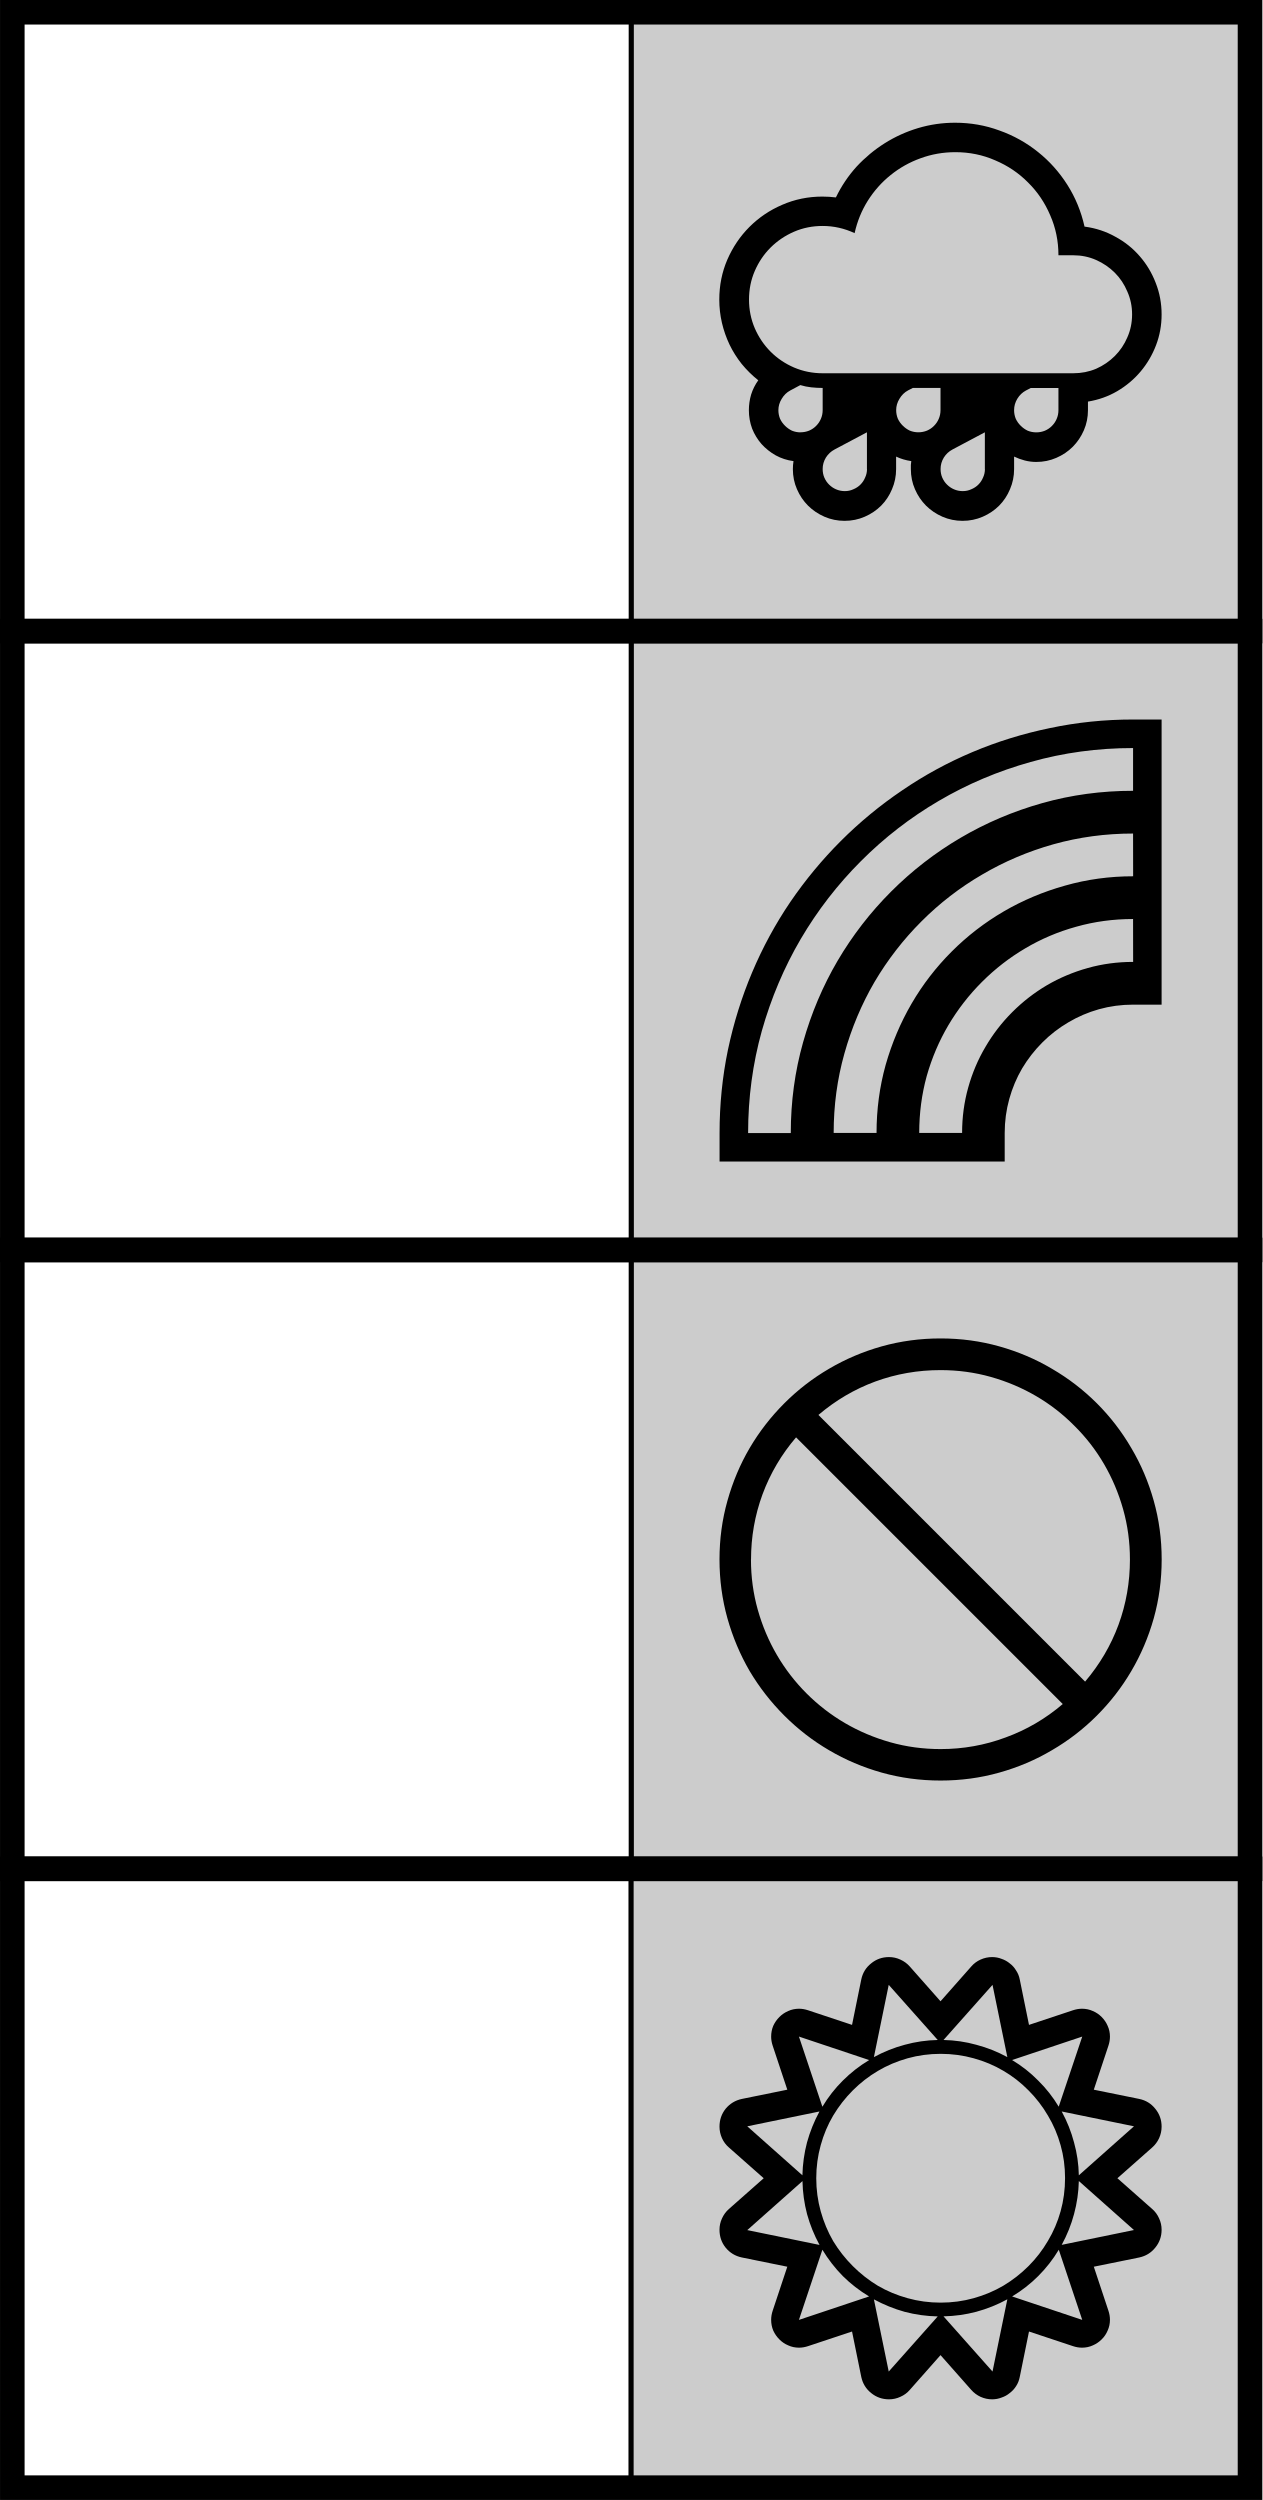
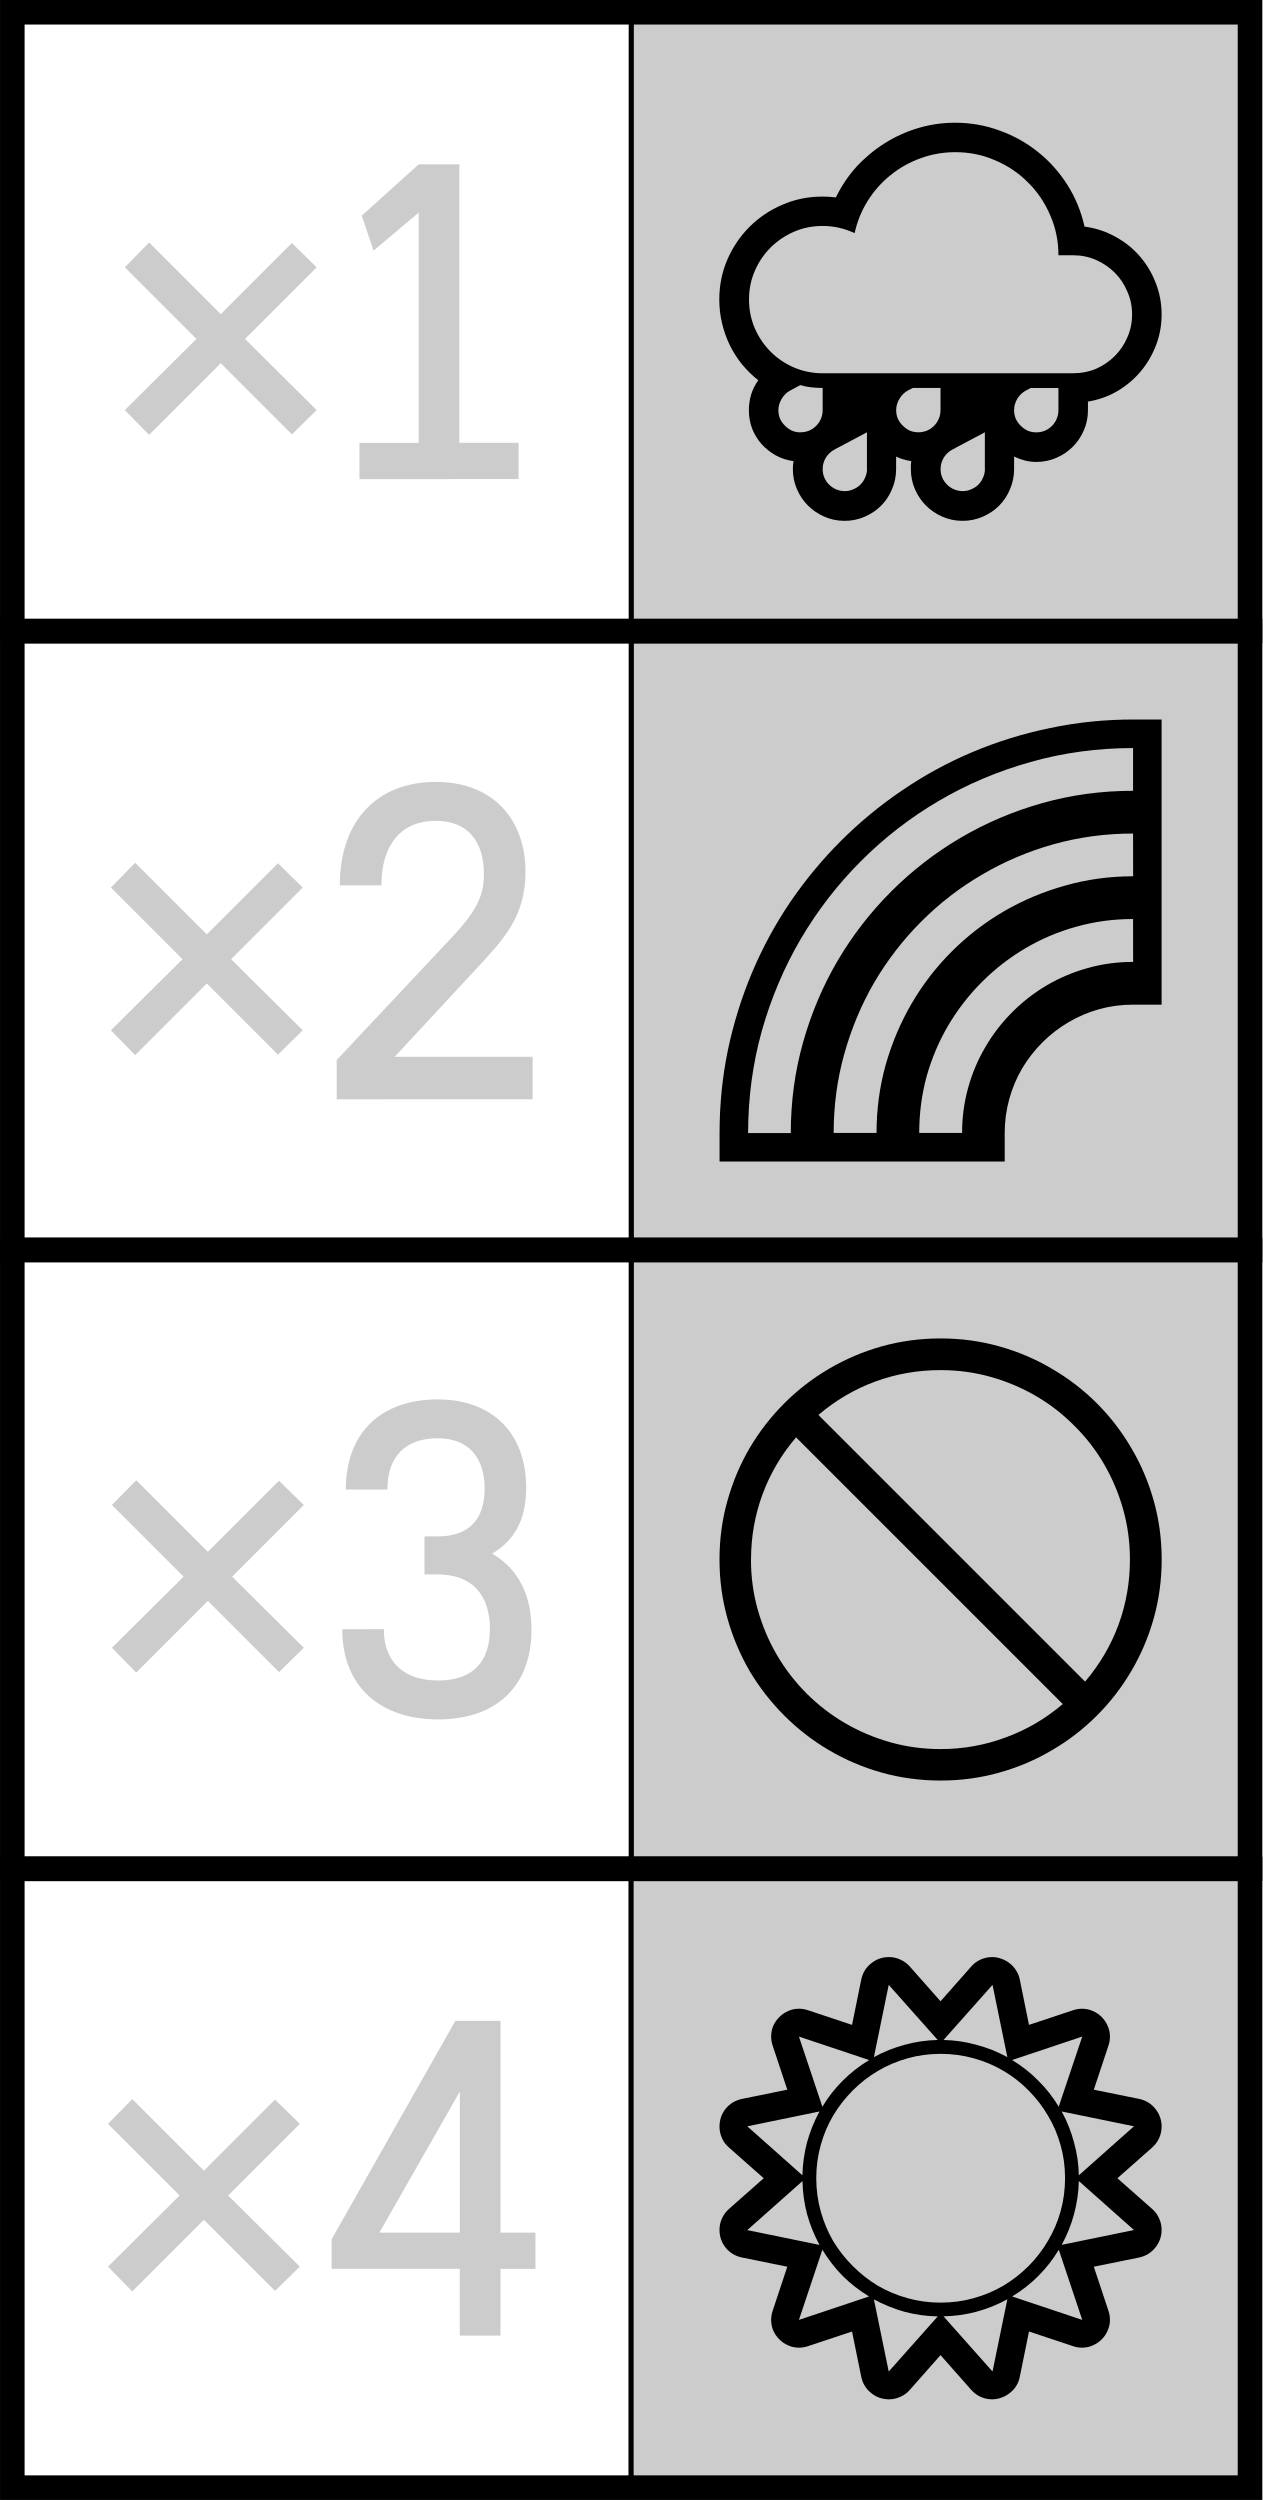
<svg xmlns="http://www.w3.org/2000/svg" width="51.4pt" height="101.8pt" viewBox="0 0 18.133 35.913" version="1.1" id="svg2489">
  <defs id="defs2483" />
  <g id="layer1" transform="translate(-104.0642,-111.5361)">
    <rect style="display:inline;fill:#cccccc;fill-opacity:1;stroke:#000000;stroke-width:0.071;stroke-linecap:butt;stroke-linejoin:miter;stroke-miterlimit:44.955;stroke-dasharray:none;stroke-dashoffset:0;stroke-opacity:1;paint-order:fill markers stroke" id="rect2209" width="8.89" height="8.89" x="-120.602" y="113.13" transform="rotate(-90)" />
-     <rect style="display:inline;fill:#ffffff;fill-opacity:1;stroke:#000000;stroke-width:0.071;stroke-linecap:butt;stroke-linejoin:miter;stroke-miterlimit:44.955;stroke-dasharray:none;stroke-dashoffset:0;stroke-opacity:1;paint-order:fill markers stroke" id="rect2211" width="8.89" height="8.89" x="-113.131" y="-120.602" transform="scale(-1)" />
+     <path id="rect2211" style="display:inline;fill:#ffffff;fill-opacity:1;stroke:#000000;stroke-width:0.071;stroke-linecap:butt;stroke-linejoin:miter;stroke-miterlimit:44.955;stroke-dasharray:none;stroke-dashoffset:0;stroke-opacity:1;paint-order:fill markers stroke" transform="scale(-1)" d="m -113.131,-120.602 h 8.89 v 8.89 h -8.89 z" />
    <rect style="display:inline;fill:#cccccc;fill-opacity:1;stroke:#000000;stroke-width:0.071;stroke-linecap:butt;stroke-linejoin:miter;stroke-miterlimit:44.955;stroke-dasharray:none;stroke-dashoffset:0;stroke-opacity:1;paint-order:fill markers stroke" id="rect2213" width="8.89" height="8.89" x="-129.493" y="113.131" transform="rotate(-90)" />
-     <rect style="display:inline;fill:#ffffff;fill-opacity:1;stroke:#000000;stroke-width:0.071;stroke-linecap:butt;stroke-linejoin:miter;stroke-miterlimit:44.955;stroke-dasharray:none;stroke-dashoffset:0;stroke-opacity:1;paint-order:fill markers stroke" id="rect2215" width="8.89" height="8.89" x="-113.131" y="-129.492" transform="scale(-1)" />
+     <path id="rect2215" style="display:inline;fill:#ffffff;fill-opacity:1;stroke:#000000;stroke-width:0.071;stroke-linecap:butt;stroke-linejoin:miter;stroke-miterlimit:44.955;stroke-dasharray:none;stroke-dashoffset:0;stroke-opacity:1;paint-order:fill markers stroke" transform="scale(-1)" d="m -113.131,-129.492 h 8.89 v 8.89 h -8.89 z" />
    <rect style="display:inline;fill:#cccccc;fill-opacity:1;stroke:#000000;stroke-width:0.071;stroke-linecap:butt;stroke-linejoin:miter;stroke-miterlimit:44.955;stroke-dasharray:none;stroke-dashoffset:0;stroke-opacity:1;paint-order:fill markers stroke" id="rect2217" width="8.89" height="8.89" x="-138.383" y="113.131" transform="rotate(-90)" />
-     <rect style="display:inline;fill:#ffffff;fill-opacity:1;stroke:#000000;stroke-width:0.071;stroke-linecap:butt;stroke-linejoin:miter;stroke-miterlimit:44.955;stroke-dasharray:none;stroke-dashoffset:0;stroke-opacity:1;paint-order:fill markers stroke" id="rect2219" width="8.89" height="8.89" x="-113.131" y="-138.382" transform="scale(-1)" />
+     <path id="rect2219" style="display:inline;fill:#ffffff;fill-opacity:1;stroke:#000000;stroke-width:0.071;stroke-linecap:butt;stroke-linejoin:miter;stroke-miterlimit:44.955;stroke-dasharray:none;stroke-dashoffset:0;stroke-opacity:1;paint-order:fill markers stroke" transform="scale(-1)" d="m -113.131,-138.382 h 8.89 v 8.89 h -8.89 z" />
    <rect style="display:inline;fill:#ffffff;fill-opacity:1;stroke:#000000;stroke-width:0.071;stroke-linecap:butt;stroke-linejoin:miter;stroke-miterlimit:44.955;stroke-dasharray:none;stroke-dashoffset:0;stroke-opacity:1;paint-order:fill markers stroke" id="rect2223" width="8.89" height="8.89" x="-113.131" y="-147.272" transform="scale(-1)" />
    <rect style="display:inline;fill:#cccccc;fill-opacity:1;stroke:#000000;stroke-width:0.071;stroke-linecap:butt;stroke-linejoin:miter;stroke-miterlimit:44.955;stroke-dasharray:none;stroke-dashoffset:0;stroke-opacity:1;paint-order:fill markers stroke" id="rect2225" width="8.89" height="8.89" x="-147.273" y="113.131" transform="rotate(-90)" />
    <rect style="display:inline;fill:none;stroke:#000000;stroke-width:0.353;stroke-linejoin:miter;stroke-miterlimit:44.955;stroke-dasharray:none;paint-order:markers fill stroke" id="rect2229" width="17.78" height="8.89" x="104.241" y="111.712" />
    <rect style="display:inline;fill:none;stroke:#000000;stroke-width:0.353;stroke-linejoin:miter;stroke-miterlimit:44.955;stroke-dasharray:none;paint-order:markers fill stroke" id="rect2231" width="17.78" height="8.89" x="104.241" y="120.602" />
    <rect style="display:inline;fill:none;stroke:#000000;stroke-width:0.353;stroke-linejoin:miter;stroke-miterlimit:44.955;stroke-dasharray:none;paint-order:markers fill stroke" id="rect2233" width="17.78" height="8.89" x="104.241" y="129.492" />
    <rect style="display:inline;fill:none;stroke:#000000;stroke-width:0.353;stroke-linejoin:miter;stroke-miterlimit:44.955;stroke-dasharray:none;paint-order:markers fill stroke" id="rect2235" width="17.78" height="8.89" x="104.241" y="138.382" />
    <path d="m 119.649,114.792 q 0.236,0.032 0.436,0.144 0.203,0.109 0.351,0.28 0.147,0.168 0.23,0.383 0.085,0.215 0.085,0.454 0,0.233 -0.08,0.442 -0.08,0.209 -0.221,0.377 -0.141,0.168 -0.336,0.283 -0.191,0.112 -0.421,0.15 v 0.124 q 0,0.153 -0.059,0.289 -0.059,0.135 -0.159,0.236 -0.1,0.1 -0.236,0.159 -0.135,0.059 -0.289,0.059 -0.083,0 -0.165,-0.021 -0.08,-0.021 -0.153,-0.056 v 0.18 q 0,0.153 -0.059,0.289 -0.056,0.135 -0.156,0.236 -0.1,0.1 -0.236,0.159 -0.136,0.059 -0.289,0.059 -0.153,0 -0.289,-0.059 -0.135,-0.059 -0.236,-0.159 -0.1,-0.1 -0.159,-0.236 -0.059,-0.135 -0.059,-0.289 0,-0.029 0,-0.059 0.003,-0.026 0.006,-0.056 -0.121,-0.018 -0.218,-0.065 v 0.18 q 0,0.153 -0.059,0.289 -0.056,0.135 -0.156,0.236 -0.1,0.1 -0.236,0.159 -0.135,0.059 -0.289,0.059 -0.153,0 -0.289,-0.059 -0.135,-0.059 -0.236,-0.159 -0.1,-0.1 -0.159,-0.236 -0.059,-0.135 -0.059,-0.289 0,-0.056 0.009,-0.115 -0.138,-0.018 -0.256,-0.083 -0.115,-0.065 -0.203,-0.162 -0.085,-0.097 -0.135,-0.221 -0.047,-0.127 -0.047,-0.265 0,-0.115 0.032,-0.224 0.035,-0.112 0.103,-0.206 -0.133,-0.106 -0.239,-0.236 -0.103,-0.13 -0.174,-0.277 -0.071,-0.15 -0.109,-0.312 -0.038,-0.165 -0.038,-0.333 0,-0.306 0.115,-0.574 0.118,-0.271 0.318,-0.471 0.203,-0.203 0.471,-0.318 0.271,-0.118 0.577,-0.118 0.05,0 0.097,0.003 0.047,0.003 0.097,0.009 0.118,-0.244 0.297,-0.442 0.183,-0.197 0.404,-0.336 0.224,-0.141 0.48,-0.218 0.259,-0.077 0.53,-0.077 0.336,0 0.639,0.112 0.306,0.109 0.554,0.309 0.247,0.197 0.421,0.471 0.174,0.274 0.247,0.601 z m -3.767,2.106 h 3.599 q 0.177,0 0.33,-0.065 0.153,-0.068 0.268,-0.183 0.115,-0.115 0.18,-0.268 0.068,-0.153 0.068,-0.33 0,-0.174 -0.068,-0.327 -0.065,-0.156 -0.18,-0.271 -0.115,-0.115 -0.268,-0.183 -0.153,-0.068 -0.33,-0.068 h -0.212 q 0,-0.306 -0.118,-0.574 -0.115,-0.271 -0.318,-0.471 -0.2,-0.203 -0.471,-0.318 -0.268,-0.118 -0.574,-0.118 -0.262,0 -0.501,0.088 -0.236,0.085 -0.43,0.242 -0.191,0.153 -0.327,0.368 -0.133,0.212 -0.189,0.465 -0.221,-0.103 -0.459,-0.103 -0.221,0 -0.412,0.083 -0.191,0.083 -0.336,0.227 -0.144,0.144 -0.227,0.336 -0.083,0.191 -0.083,0.412 0,0.218 0.083,0.412 0.083,0.191 0.227,0.336 0.144,0.144 0.336,0.227 0.194,0.083 0.412,0.083 z m 0.636,1.375 v -0.527 l -0.465,0.247 q -0.077,0.041 -0.124,0.115 -0.047,0.077 -0.047,0.165 0,0.068 0.024,0.124 0.026,0.059 0.068,0.1 0.044,0.044 0.1,0.068 0.059,0.026 0.127,0.026 0.065,0 0.121,-0.026 0.059,-0.024 0.103,-0.068 0.044,-0.044 0.068,-0.103 0.026,-0.056 0.026,-0.121 z m 1.694,0 v -0.527 l -0.465,0.247 q -0.077,0.041 -0.124,0.115 -0.047,0.077 -0.047,0.165 0,0.068 0.024,0.124 0.026,0.059 0.068,0.1 0.044,0.044 0.1,0.068 0.059,0.026 0.127,0.026 0.065,0 0.121,-0.026 0.059,-0.024 0.103,-0.068 0.044,-0.044 0.068,-0.103 0.026,-0.056 0.026,-0.121 z m -2.648,-0.527 q 0.065,0 0.124,-0.024 0.059,-0.026 0.1,-0.068 0.044,-0.044 0.068,-0.1 0.026,-0.059 0.026,-0.127 v -0.318 q -0.083,0 -0.165,-0.009 -0.08,-0.009 -0.156,-0.032 l -0.144,0.077 q -0.077,0.041 -0.124,0.121 -0.047,0.077 -0.047,0.162 0,0.065 0.024,0.124 0.026,0.056 0.071,0.1 0.044,0.044 0.1,0.071 0.059,0.024 0.124,0.024 z m 3.705,-0.318 v -0.318 h -0.398 l -0.068,0.035 q -0.077,0.041 -0.124,0.118 -0.047,0.077 -0.047,0.165 0,0.065 0.024,0.124 0.026,0.056 0.071,0.1 0.044,0.044 0.1,0.071 0.059,0.024 0.124,0.024 0.065,0 0.124,-0.024 0.059,-0.026 0.1,-0.068 0.044,-0.044 0.068,-0.1 0.026,-0.059 0.026,-0.127 z m -2.012,0.318 q 0.065,0 0.124,-0.024 0.059,-0.026 0.1,-0.068 0.044,-0.044 0.068,-0.1 0.026,-0.059 0.026,-0.127 v -0.318 h -0.398 l -0.068,0.035 q -0.077,0.041 -0.124,0.121 -0.047,0.077 -0.047,0.162 0,0.065 0.024,0.124 0.026,0.056 0.071,0.1 0.044,0.044 0.1,0.071 0.059,0.024 0.124,0.024 z" style="font-size:3.881px;line-height:100%;font-family:'Segoe UI Emoji';-inkscape-font-specification:'Segoe UI Emoji';letter-spacing:0px;word-spacing:0px;writing-mode:lr-tb;display:inline;stroke-width:0.265" id="path6129" />
    <path d="m 120.751,121.872 v 4.096 h -0.41 q -0.254,0 -0.49,0.066 -0.234,0.066 -0.439,0.188 -0.205,0.12 -0.373,0.288 -0.168,0.168 -0.291,0.373 -0.12,0.205 -0.185,0.439 -0.066,0.237 -0.066,0.49 v 0.41 h -4.096 v -0.41 q 0,-0.613 0.12,-1.194 0.123,-0.581 0.348,-1.114 0.225,-0.533 0.547,-1.009 0.325,-0.476 0.727,-0.878 0.405,-0.405 0.881,-0.727 0.476,-0.325 1.009,-0.55 0.533,-0.225 1.114,-0.345 0.581,-0.123 1.194,-0.123 z m -0.41,0.41 q -0.764,0 -1.471,0.2 -0.704,0.197 -1.32,0.559 -0.613,0.359 -1.117,0.864 -0.504,0.504 -0.866,1.12 -0.359,0.613 -0.559,1.32 -0.197,0.707 -0.197,1.468 h 0.613 q 0,-0.678 0.177,-1.305 0.177,-0.627 0.496,-1.171 0.322,-0.547 0.77,-0.995 0.45,-0.45 0.995,-0.77 0.547,-0.322 1.174,-0.499 0.627,-0.177 1.305,-0.177 z m 0,1.228 q -0.593,0 -1.143,0.154 -0.547,0.154 -1.026,0.436 -0.479,0.279 -0.872,0.673 -0.39,0.39 -0.673,0.869 -0.279,0.479 -0.433,1.029 -0.154,0.547 -0.154,1.14 h 0.616 q 0,-0.507 0.131,-0.978 0.134,-0.47 0.373,-0.881 0.239,-0.41 0.576,-0.747 0.336,-0.336 0.747,-0.576 0.41,-0.239 0.881,-0.371 0.47,-0.134 0.978,-0.134 z m 0,1.228 q -0.425,0 -0.818,0.111 -0.39,0.108 -0.732,0.311 -0.339,0.2 -0.621,0.482 -0.279,0.279 -0.482,0.621 -0.2,0.339 -0.311,0.73 -0.108,0.393 -0.108,0.818 h 0.616 q 0,-0.339 0.088,-0.653 0.088,-0.314 0.248,-0.584 0.16,-0.274 0.385,-0.499 0.225,-0.225 0.496,-0.385 0.274,-0.16 0.587,-0.248 0.314,-0.088 0.653,-0.088 z" style="font-size:3.881px;line-height:100%;font-family:'Segoe UI Emoji';-inkscape-font-specification:'Segoe UI Emoji';letter-spacing:0px;word-spacing:0px;writing-mode:lr-tb;display:inline;stroke-width:0.265" id="path6131" />
    <path d="m 120.116,142.827 0.5,0.442 q 0.064,0.055 0.099,0.135 0.036,0.077 0.036,0.163 0,0.146 -0.091,0.257 -0.088,0.11 -0.229,0.141 l -0.654,0.133 0.21,0.632 q 0.022,0.066 0.022,0.13 0,0.083 -0.033,0.155 -0.03,0.072 -0.086,0.127 -0.055,0.055 -0.127,0.086 -0.072,0.033 -0.155,0.033 -0.064,0 -0.13,-0.022 l -0.632,-0.21 -0.133,0.654 q -0.014,0.072 -0.052,0.13 -0.036,0.058 -0.091,0.099 -0.052,0.044 -0.119,0.066 -0.064,0.025 -0.135,0.025 -0.086,0 -0.166,-0.036 -0.077,-0.036 -0.133,-0.099 l -0.442,-0.5 -0.442,0.5 q -0.055,0.064 -0.135,0.099 -0.077,0.036 -0.163,0.036 -0.146,0 -0.257,-0.091 -0.11,-0.088 -0.141,-0.229 l -0.133,-0.654 -0.632,0.21 q -0.066,0.022 -0.13,0.022 -0.083,0 -0.155,-0.033 -0.072,-0.03 -0.127,-0.086 -0.055,-0.055 -0.088,-0.127 -0.03,-0.072 -0.03,-0.155 0,-0.064 0.022,-0.13 l 0.21,-0.632 -0.654,-0.133 q -0.141,-0.03 -0.232,-0.141 -0.088,-0.11 -0.088,-0.257 0,-0.086 0.036,-0.163 0.036,-0.08 0.099,-0.135 l 0.5,-0.442 -0.5,-0.442 q -0.064,-0.055 -0.099,-0.133 -0.036,-0.08 -0.036,-0.166 0,-0.146 0.088,-0.257 0.091,-0.11 0.232,-0.141 l 0.654,-0.133 -0.21,-0.632 q -0.022,-0.066 -0.022,-0.13 0,-0.083 0.03,-0.155 0.033,-0.072 0.088,-0.127 0.055,-0.055 0.127,-0.086 0.072,-0.033 0.155,-0.033 0.064,0 0.13,0.022 l 0.632,0.21 0.133,-0.654 q 0.03,-0.141 0.141,-0.229 0.11,-0.091 0.257,-0.091 0.086,0 0.163,0.036 0.08,0.036 0.135,0.099 l 0.442,0.5 0.442,-0.5 q 0.055,-0.064 0.133,-0.099 0.08,-0.036 0.166,-0.036 0.072,0 0.135,0.025 0.066,0.022 0.119,0.066 0.055,0.041 0.091,0.102 0.039,0.058 0.052,0.127 l 0.133,0.654 0.632,-0.21 q 0.066,-0.022 0.13,-0.022 0.083,0 0.155,0.033 0.072,0.03 0.127,0.086 0.055,0.055 0.086,0.127 0.033,0.072 0.033,0.155 0,0.064 -0.022,0.13 l -0.21,0.632 0.654,0.133 q 0.141,0.03 0.229,0.141 0.091,0.11 0.091,0.257 0,0.086 -0.036,0.166 -0.036,0.077 -0.099,0.133 z m -4.326,0 q 0,0.246 0.064,0.475 0.064,0.229 0.179,0.428 0.119,0.196 0.282,0.359 0.163,0.163 0.359,0.282 0.199,0.116 0.428,0.179 0.229,0.064 0.475,0.064 0.246,0 0.475,-0.064 0.229,-0.064 0.425,-0.179 0.199,-0.119 0.362,-0.282 0.163,-0.163 0.279,-0.362 0.119,-0.199 0.182,-0.425 0.064,-0.229 0.064,-0.478 0,-0.246 -0.064,-0.472 -0.064,-0.229 -0.182,-0.425 -0.116,-0.199 -0.279,-0.362 -0.163,-0.166 -0.362,-0.282 -0.196,-0.116 -0.425,-0.179 -0.229,-0.064 -0.475,-0.064 -0.246,0 -0.475,0.064 -0.229,0.064 -0.428,0.182 -0.196,0.116 -0.359,0.279 -0.163,0.163 -0.282,0.362 -0.116,0.196 -0.179,0.425 -0.064,0.229 -0.064,0.475 z m 0.759,-1.698 -1.008,-0.337 0.337,1.008 q 0.124,-0.207 0.293,-0.375 0.171,-0.171 0.378,-0.295 z m 3.062,-0.337 -1.008,0.337 q 0.207,0.124 0.375,0.295 0.171,0.168 0.295,0.375 z m -4.07,4.07 1.008,-0.337 q -0.207,-0.124 -0.378,-0.293 -0.168,-0.171 -0.293,-0.378 z m 3.062,-0.337 1.008,0.337 -0.337,-1.008 q -0.124,0.207 -0.295,0.378 -0.168,0.168 -0.375,0.293 z m -3.804,-0.953 1.038,0.213 q -0.116,-0.213 -0.179,-0.442 -0.061,-0.232 -0.066,-0.475 z m 0,-1.491 0.792,0.704 q 0.006,-0.243 0.066,-0.472 0.064,-0.232 0.179,-0.445 z m 4.517,1.703 1.038,-0.213 -0.792,-0.704 q -0.006,0.243 -0.069,0.475 -0.061,0.229 -0.177,0.442 z m -2.485,-3.735 -0.213,1.038 q 0.213,-0.116 0.442,-0.177 0.232,-0.064 0.475,-0.069 z m 1.491,5.555 0.213,-1.038 q -0.213,0.116 -0.445,0.179 -0.229,0.061 -0.472,0.066 z m 2.032,-3.523 -1.038,-0.213 q 0.116,0.213 0.177,0.445 0.064,0.229 0.069,0.472 z m -2.032,-2.032 -0.704,0.792 q 0.243,0.005 0.472,0.069 0.232,0.061 0.445,0.177 z m -1.491,5.555 0.704,-0.792 q -0.243,-0.005 -0.475,-0.066 -0.229,-0.064 -0.442,-0.179 z" style="font-size:3.881px;line-height:100%;font-family:'Segoe UI Emoji';-inkscape-font-specification:'Segoe UI Emoji';letter-spacing:0px;word-spacing:0px;writing-mode:lr-tb;display:inline;stroke-width:0.265" id="path6133" />
    <path d="m 117.576,130.763 q 0.439,0 0.843,0.114 0.407,0.114 0.757,0.322 0.353,0.205 0.644,0.495 0.29,0.29 0.496,0.644 0.208,0.35 0.322,0.757 0.114,0.404 0.114,0.843 0,0.439 -0.114,0.846 -0.114,0.404 -0.322,0.757 -0.205,0.35 -0.496,0.641 -0.29,0.29 -0.644,0.496 -0.35,0.208 -0.757,0.322 -0.404,0.114 -0.843,0.114 -0.439,0 -0.846,-0.114 -0.404,-0.114 -0.757,-0.322 -0.35,-0.205 -0.641,-0.496 -0.29,-0.29 -0.499,-0.641 -0.205,-0.353 -0.319,-0.757 -0.114,-0.407 -0.114,-0.846 0,-0.439 0.114,-0.843 0.114,-0.407 0.319,-0.757 0.208,-0.353 0.499,-0.644 0.29,-0.29 0.641,-0.495 0.353,-0.208 0.757,-0.322 0.407,-0.114 0.846,-0.114 z m -2.724,3.175 q 0,0.376 0.098,0.723 0.098,0.347 0.275,0.65 0.177,0.303 0.426,0.552 0.249,0.249 0.552,0.426 0.303,0.177 0.65,0.275 0.347,0.098 0.723,0.098 0.486,0 0.934,-0.167 0.451,-0.164 0.821,-0.48 l -3.831,-3.831 q -0.316,0.369 -0.483,0.821 -0.164,0.448 -0.164,0.934 z m 4.8,1.755 q 0.316,-0.372 0.48,-0.817 0.164,-0.448 0.164,-0.937 0,-0.376 -0.098,-0.723 -0.098,-0.347 -0.275,-0.65 -0.177,-0.303 -0.426,-0.549 -0.246,-0.249 -0.549,-0.426 -0.303,-0.177 -0.65,-0.275 -0.347,-0.098 -0.723,-0.098 -0.489,0 -0.937,0.164 -0.445,0.164 -0.817,0.48 z" style="font-size:3.881px;line-height:100%;font-family:'Segoe UI Emoji';-inkscape-font-specification:'Segoe UI Emoji';letter-spacing:0px;word-spacing:0px;writing-mode:lr-tb;display:inline;stroke-width:0.265" id="path6135" />
+     <g aria-label="×1" id="text66" style="font-size:6.35px;line-height:100%;font-family:'Sweden Sans';-inkscape-font-specification:'Sweden Sans, Normal';letter-spacing:0px;word-spacing:0px;writing-mode:lr-tb;fill:#cccccc;fill-opacity:1;stroke-width:0.265">
+       <path d="m 108.613,117.427 -1.029,-1.022 1.029,-1.029 -0.356,-0.349 -1.022,1.022 -1.029,-1.029 -0.349,0.356 1.029,1.029 -1.029,1.022 0.349,0.356 1.029,-1.029 1.022,1.022 z" style="font-size:6.35px;fill:#cccccc;fill-opacity:1;stroke-width:0.265" id="path83" />
+       <path d="m 111.514,118.418 v -0.521 h -0.851 v -4 h -0.584 l -0.819,0.737 0.171,0.502 0.648,-0.546 v 3.308 h -0.851 v 0.521 z" style="font-size:6.35px;fill:#cccccc;fill-opacity:1;stroke-width:0.265" id="path85" />
+     </g>
+     <g aria-label="×2" id="text70" style="font-size:6.35px;line-height:100%;font-family:'Sweden Sans';-inkscape-font-specification:'Sweden Sans, Normal';letter-spacing:0px;word-spacing:0px;writing-mode:lr-tb;fill:#cccccc;fill-opacity:1;stroke-width:0.265">
+       <path d="m 108.413,126.337 -1.029,-1.022 1.029,-1.029 -0.356,-0.349 -1.022,1.022 -1.029,-1.029 -0.349,0.356 1.029,1.029 -1.029,1.022 0.349,0.356 1.029,-1.029 1.022,1.022 z" style="font-size:6.35px;fill:#cccccc;fill-opacity:1;stroke-width:0.265" id="path88" />
+       <path d="m 111.715,127.327 v -0.61 h -1.981 l 1.219,-1.314 c 0.337,-0.368 0.66,-0.699 0.66,-1.34 0,-0.787 -0.495,-1.295 -1.289,-1.295 -0.819,0 -1.378,0.533 -1.378,1.486 h 0.597 c 0,-0.584 0.286,-0.927 0.781,-0.927 0.47,0 0.692,0.311 0.692,0.762 0,0.337 -0.127,0.552 -0.451,0.902 l -1.664,1.772 v 0.565 z" style="font-size:6.35px;fill:#cccccc;fill-opacity:1;stroke-width:0.265" id="path90" />
+     </g>
+     <g aria-label="×3" id="text74" style="font-size:6.35px;line-height:100%;font-family:'Sweden Sans';-inkscape-font-specification:'Sweden Sans, Normal';letter-spacing:0px;word-spacing:0px;writing-mode:lr-tb;fill:#cccccc;fill-opacity:1;stroke-width:0.265">
+       <path d="m 108.428,135.207 -1.029,-1.022 1.029,-1.029 -0.356,-0.349 -1.022,1.022 -1.029,-1.029 -0.349,0.356 1.029,1.029 -1.029,1.022 0.349,0.356 1.029,-1.029 1.022,1.022 z" style="font-size:6.35px;fill:#cccccc;fill-opacity:1;stroke-width:0.265" id="path93" />
+       <path d="m 108.981,134.941 c 0,0.838 0.559,1.295 1.378,1.295 0.813,0 1.34,-0.457 1.34,-1.289 0,-0.502 -0.191,-0.876 -0.565,-1.092 0.318,-0.191 0.489,-0.483 0.489,-0.946 0,-0.8 -0.502,-1.27 -1.27,-1.27 -0.794,0 -1.321,0.457 -1.321,1.295 h 0.597 c 0,-0.47 0.254,-0.737 0.724,-0.737 0.438,0 0.673,0.273 0.673,0.724 0,0.451 -0.235,0.686 -0.673,0.686 h -0.191 v 0.546 h 0.191 c 0.495,0 0.749,0.298 0.749,0.781 0,0.476 -0.248,0.743 -0.743,0.743 -0.495,0 -0.781,-0.267 -0.781,-0.737 z" style="font-size:6.35px;fill:#cccccc;fill-opacity:1;stroke-width:0.265" id="path95" />
+     </g>
+     <g aria-label="×4" id="text78" style="font-size:6.35px;line-height:100%;font-family:'Sweden Sans';-inkscape-font-specification:'Sweden Sans, Normal';letter-spacing:0px;word-spacing:0px;writing-mode:lr-tb;fill:#cccccc;fill-opacity:1;stroke-width:0.265">
+       <path d="m 108.371,144.097 -1.029,-1.022 1.029,-1.029 -0.356,-0.349 -1.022,1.022 -1.029,-1.029 -0.349,0.356 1.029,1.029 -1.029,1.022 0.349,0.356 1.029,-1.029 1.022,1.022 z" style="font-size:6.35px;fill:#cccccc;fill-opacity:1;stroke-width:0.265" id="path98" />
+       <path d="m 111.254,145.088 v -0.959 h 0.502 v -0.521 h -0.502 v -3.042 h -0.648 l -1.778,3.137 v 0.425 h 1.841 v 0.959 z m -0.584,-1.48 h -1.156 l 1.156,-2.026 z" style="font-size:6.35px;fill:#cccccc;fill-opacity:1;stroke-width:0.265" id="path100" />
+     </g>
  </g>
</svg>
